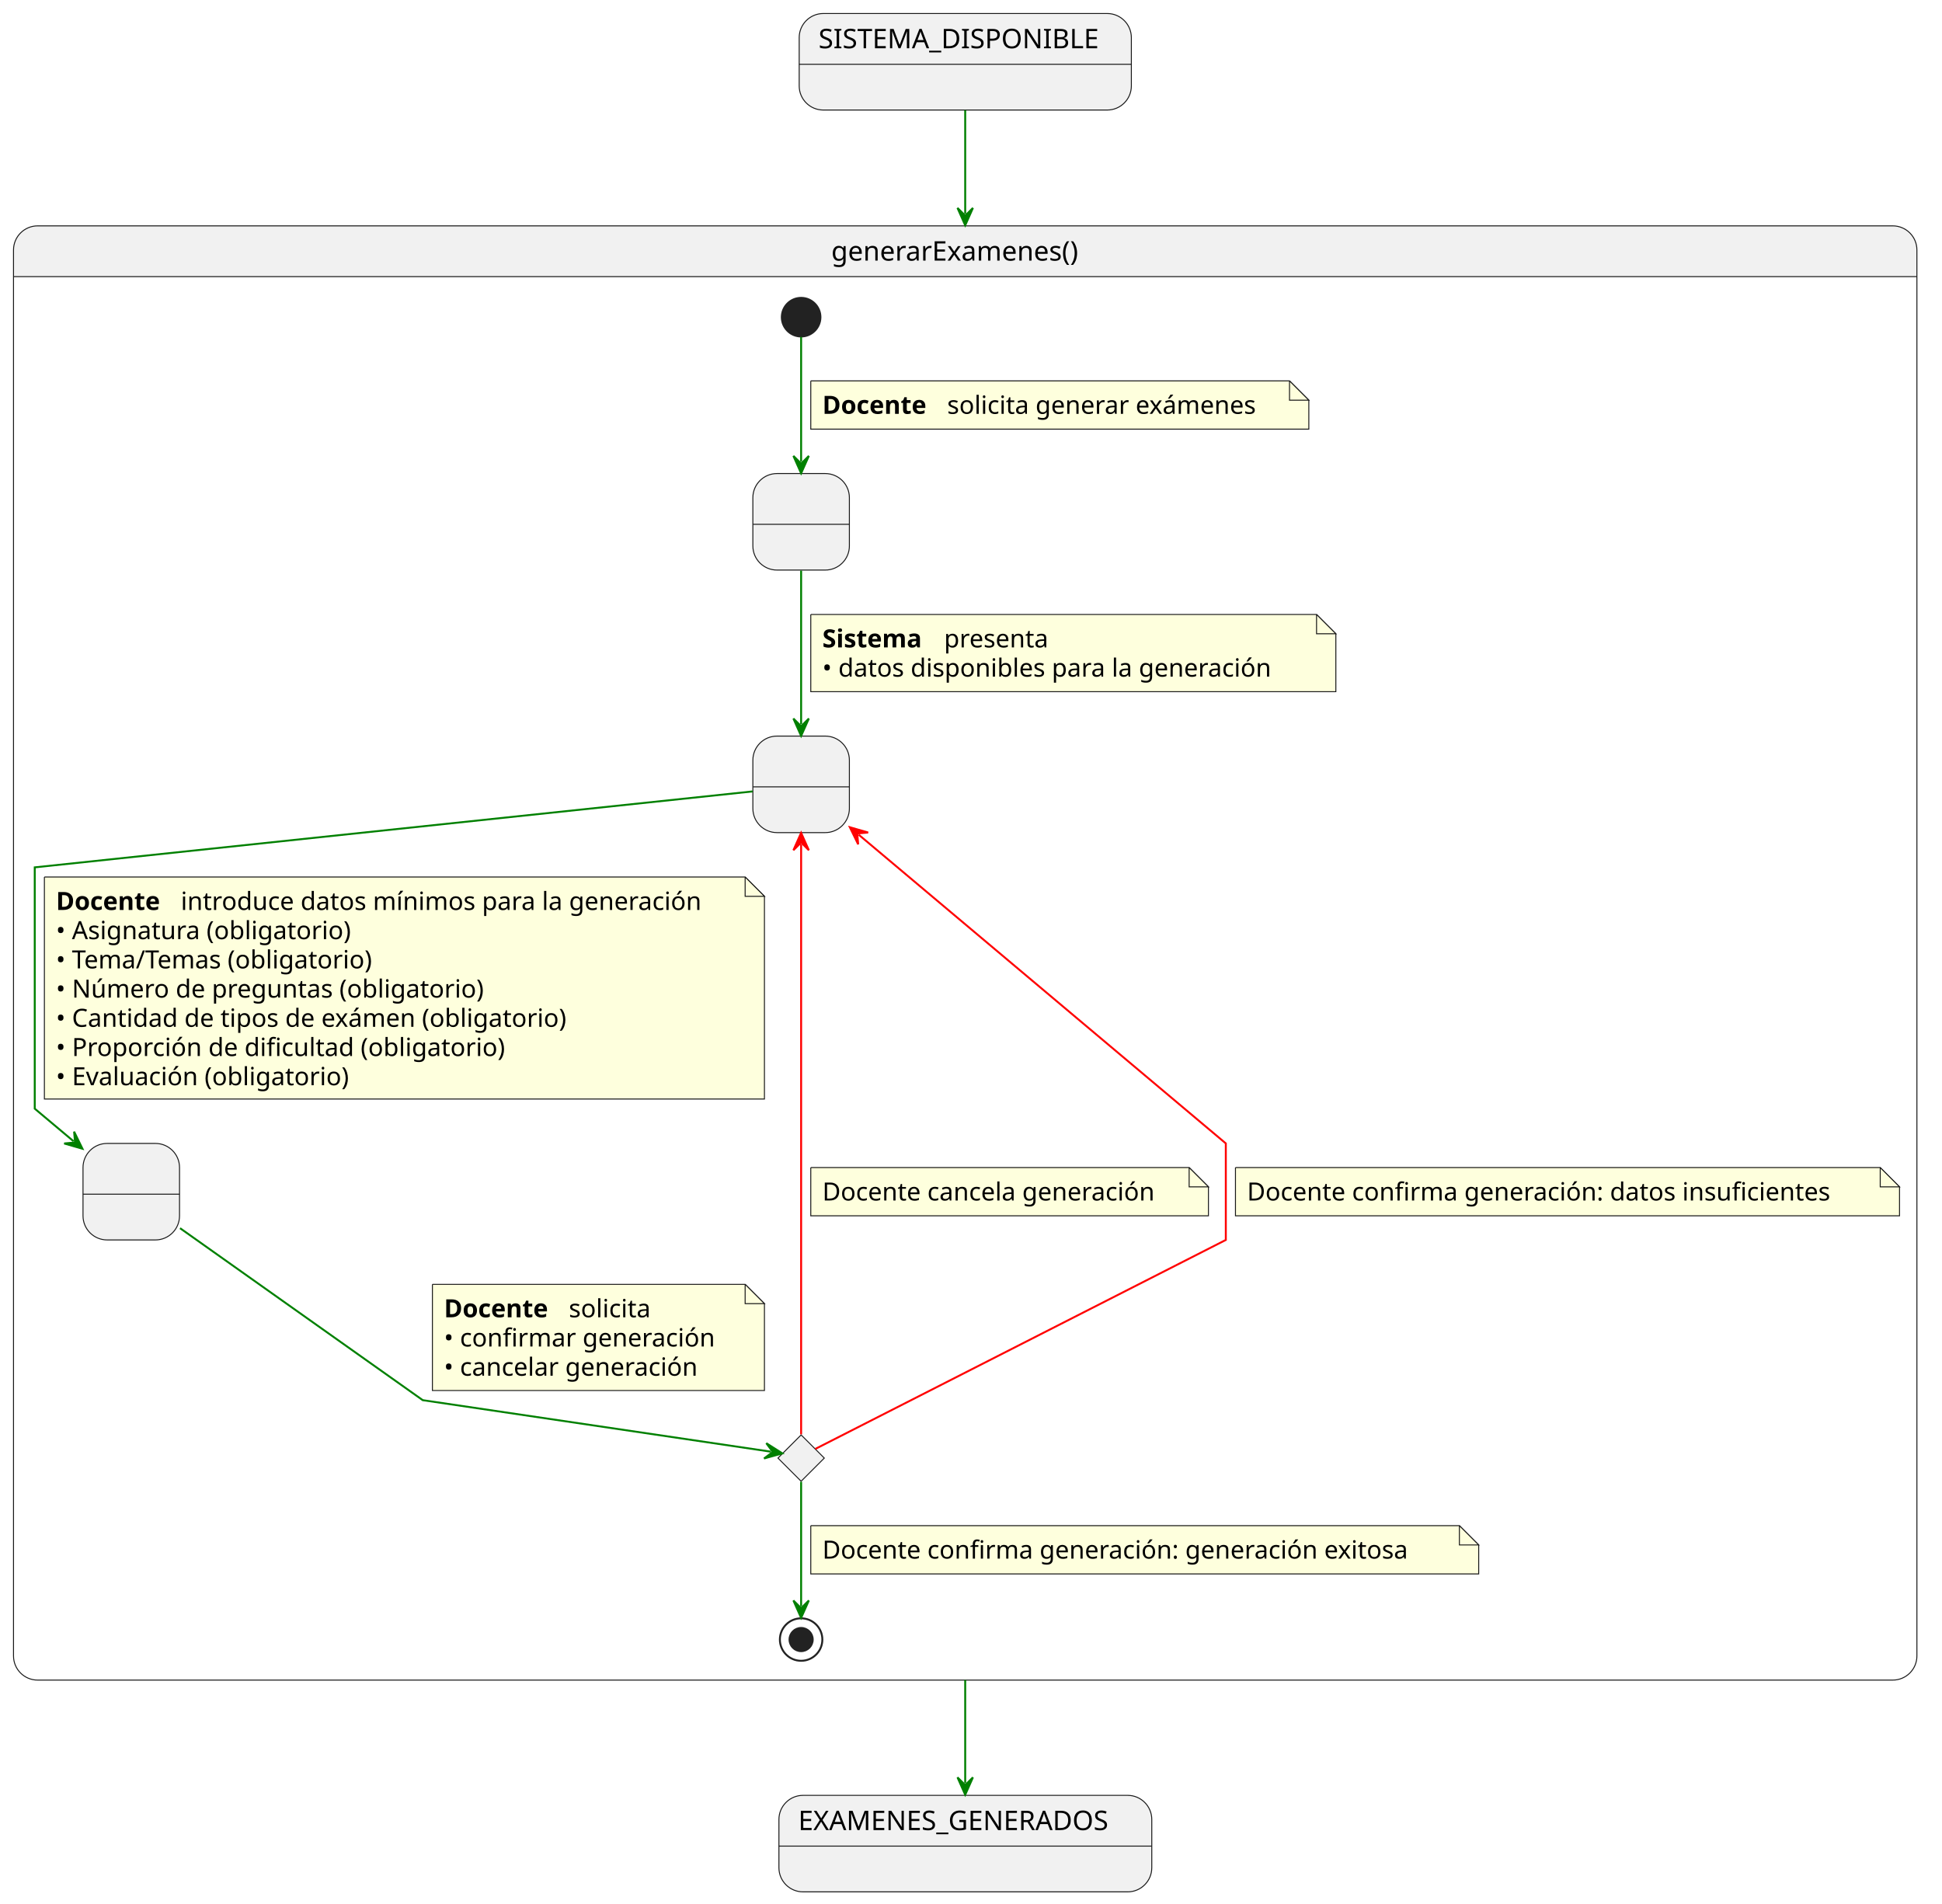
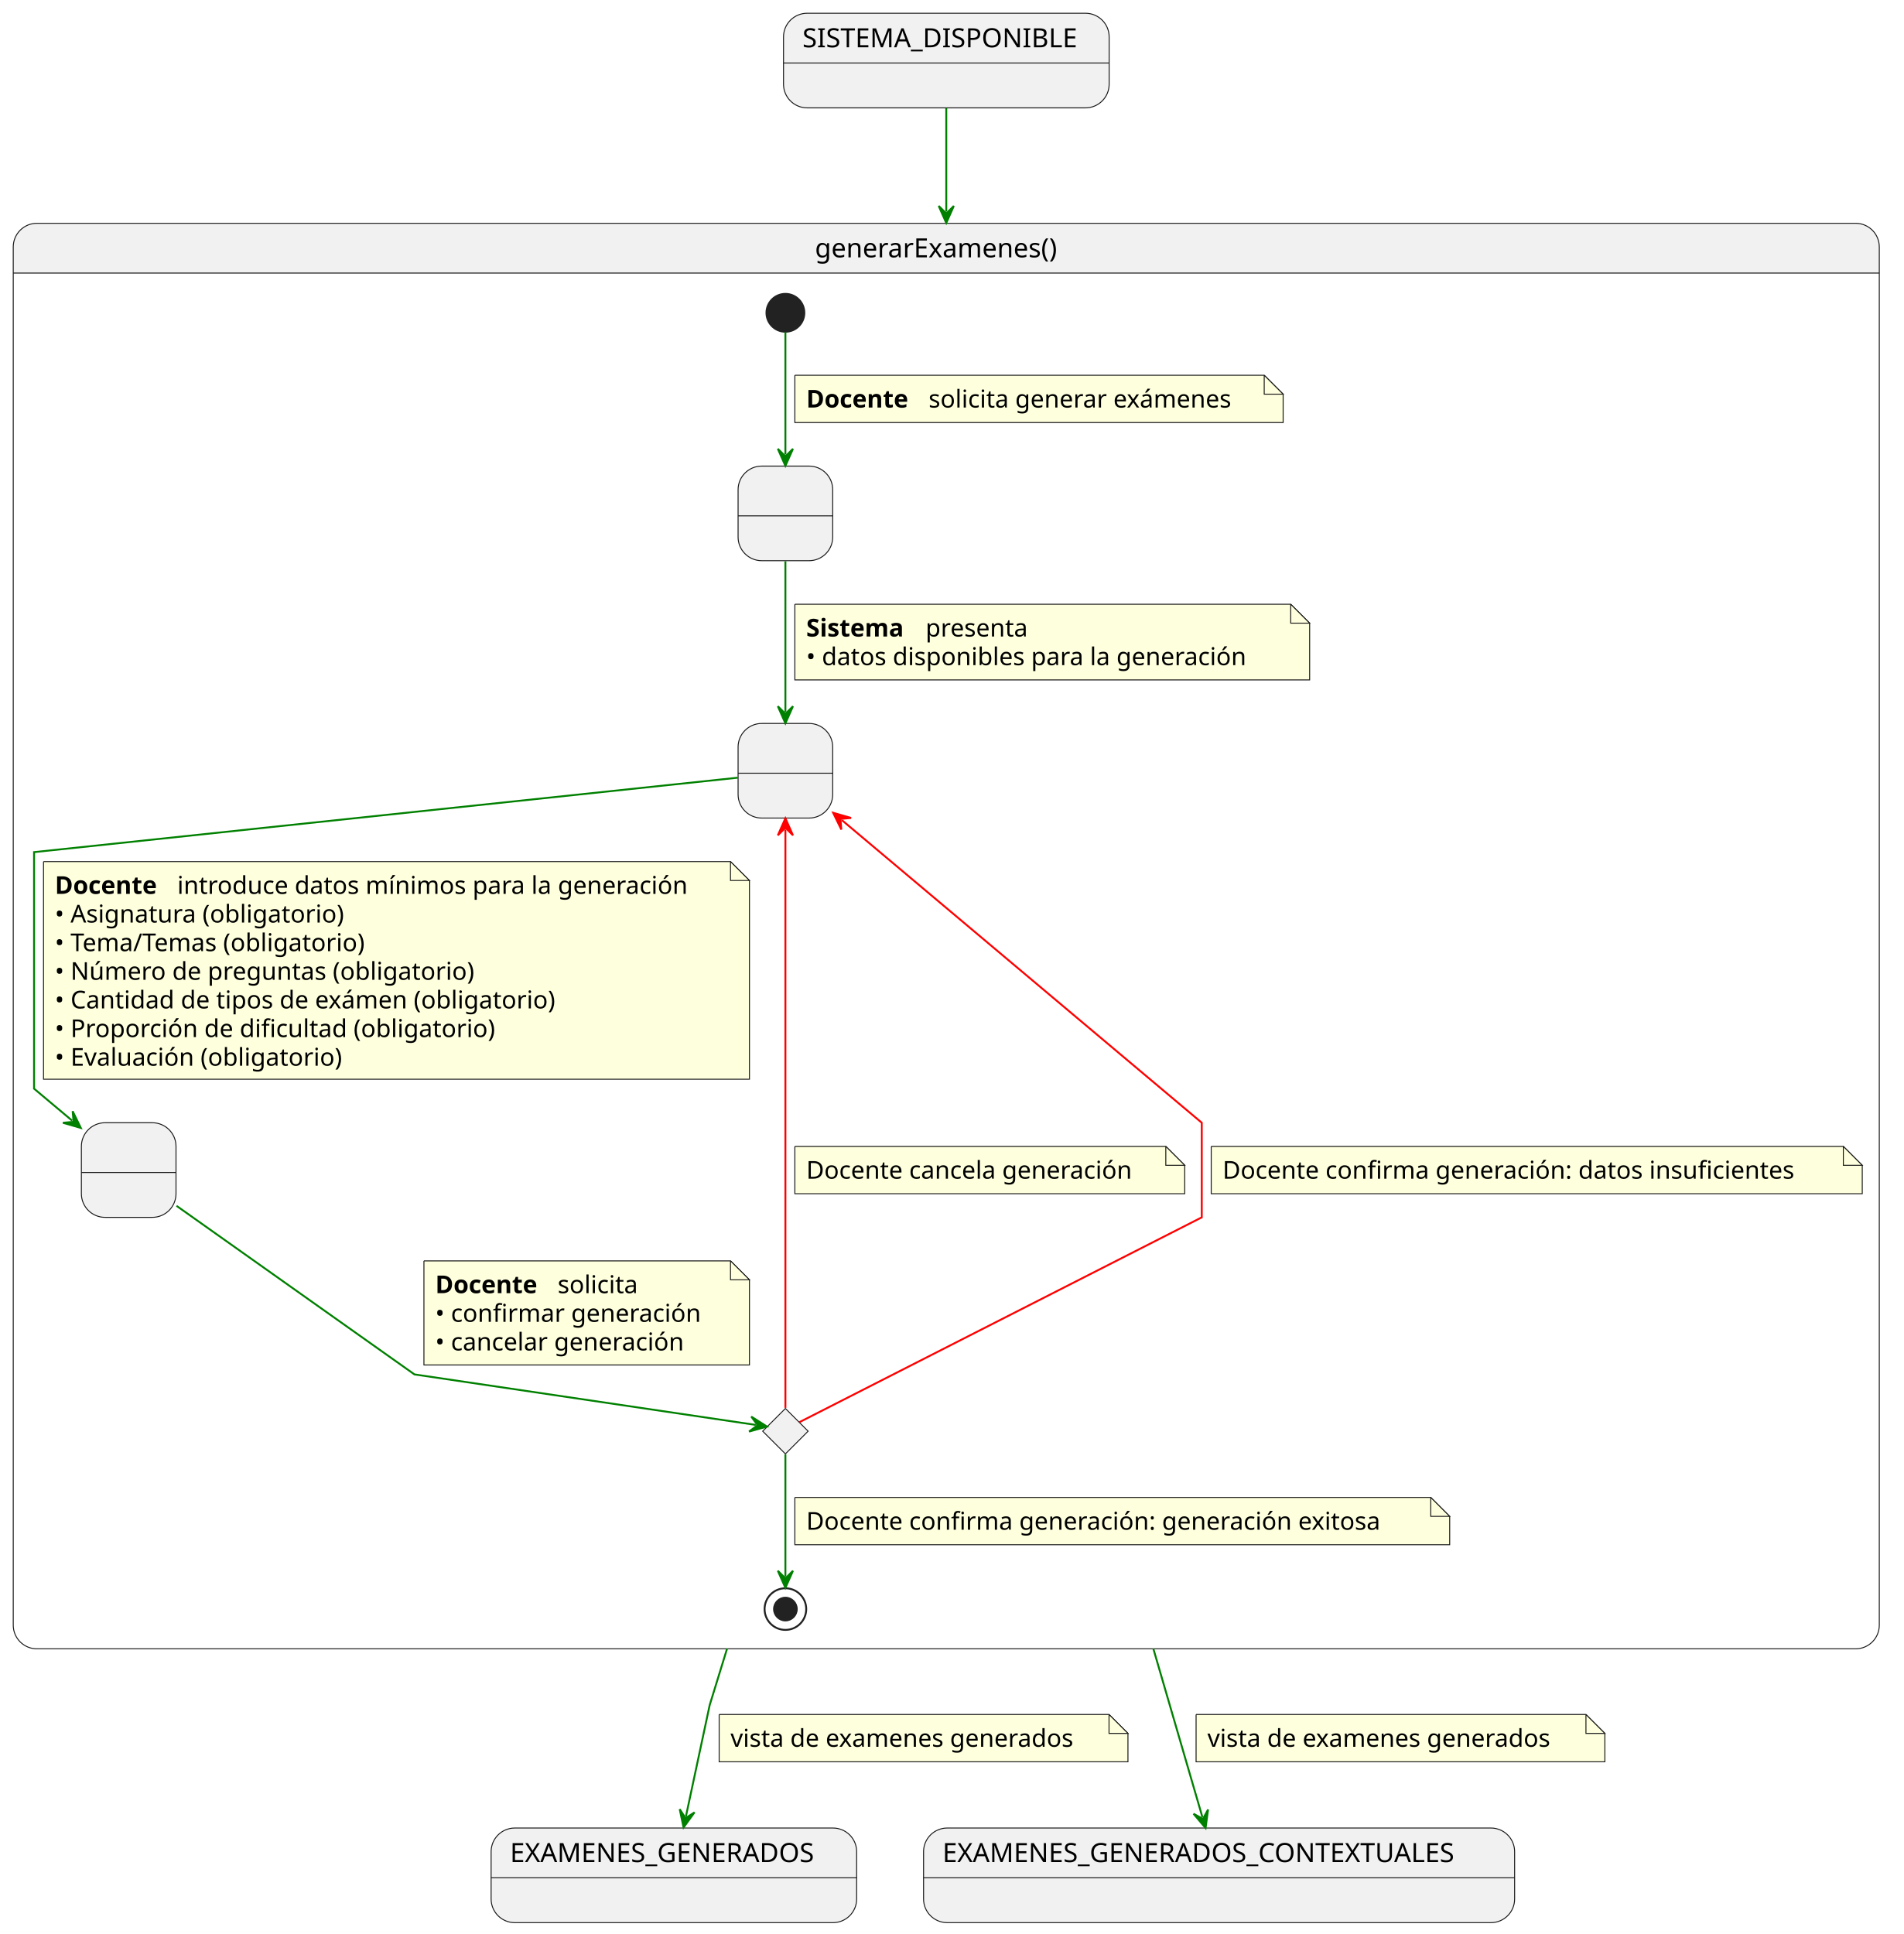
- <svg xmlns="http://www.w3.org/2000/svg" contentStyleType="text/css" data-diagram-type="STATE" height="986px" preserveAspectRatio="none" style="width:1006px;height:986px;background:#FFFFFF;" version="1.1" viewBox="0 0 1006 986" width="1006px" zoomAndPan="magnify">
+ <svg xmlns="http://www.w3.org/2000/svg" contentStyleType="text/css" data-diagram-type="STATE" height="1022px" preserveAspectRatio="none" style="width:1006px;height:1022px;background:#FFFFFF;" version="1.1" viewBox="0 0 1006 1022" width="1006px" zoomAndPan="magnify">
  <defs />
  <g>
-     <path d="M19.5,117 L980.5,117 A12.5,12.5 0 0 1 993,129.5 L993,143.297 L7,143.297 L7,129.5 A12.5,12.5 0 0 1 19.5,117" fill="#F1F1F1" />
-     <rect fill="none" height="753.297" rx="12.5" ry="12.5" style="stroke:#181818;stroke-width:0.5;" width="986" x="7" y="117" />
-     <line style="stroke:#181818;stroke-width:0.5;" x1="7" x2="993" y1="143.297" y2="143.297" />
-     <text fill="#000000" font-family="sans-serif" font-size="14" lengthAdjust="spacing" textLength="138.742" x="430.629" y="134.995">generarExamenes()</text>
+     <path d="M19.5,118 L980.5,118 A12.5,12.5 0 0 1 993,130.5 L993,144.297 L7,144.297 L7,130.5 A12.5,12.5 0 0 1 19.5,118" fill="#F1F1F1" />
+     <rect fill="none" height="753.297" rx="12.5" ry="12.5" style="stroke:#181818;stroke-width:0.5;" width="986" x="7" y="118" />
+     <line style="stroke:#181818;stroke-width:0.5;" x1="7" x2="993" y1="144.297" y2="144.297" />
+     <text fill="#000000" font-family="sans-serif" font-size="14" lengthAdjust="spacing" textLength="138.742" x="430.629" y="135.995">generarExamenes()</text>
    <g id="generarExamenes.RequiringGeneration">
-       <rect fill="#F1F1F1" height="50" rx="12.5" ry="12.5" style="stroke:#181818;stroke-width:0.5;" width="50" x="390" y="245.297" />
-       <line style="stroke:#181818;stroke-width:0.5;" x1="390" x2="440" y1="271.594" y2="271.594" />
-       <text fill="#000000" font-family="sans-serif" font-size="14" lengthAdjust="spacing" textLength="4.45" x="412.775" y="263.292"> </text>
+       <rect fill="#F1F1F1" height="50" rx="12.5" ry="12.5" style="stroke:#181818;stroke-width:0.5;" width="50" x="390" y="246.297" />
+       <line style="stroke:#181818;stroke-width:0.5;" x1="390" x2="440" y1="272.594" y2="272.594" />
+       <text fill="#000000" font-family="sans-serif" font-size="14" lengthAdjust="spacing" textLength="4.45" x="412.775" y="264.292"> </text>
    </g>
    <g id="generarExamenes.ProvidingData">
-       <rect fill="#F1F1F1" height="50" rx="12.5" ry="12.5" style="stroke:#181818;stroke-width:0.5;" width="50" x="390" y="381.297" />
-       <line style="stroke:#181818;stroke-width:0.5;" x1="390" x2="440" y1="407.594" y2="407.594" />
-       <text fill="#000000" font-family="sans-serif" font-size="14" lengthAdjust="spacing" textLength="4.45" x="412.775" y="399.292"> </text>
+       <rect fill="#F1F1F1" height="50" rx="12.5" ry="12.5" style="stroke:#181818;stroke-width:0.5;" width="50" x="390" y="382.297" />
+       <line style="stroke:#181818;stroke-width:0.5;" x1="390" x2="440" y1="408.594" y2="408.594" />
+       <text fill="#000000" font-family="sans-serif" font-size="14" lengthAdjust="spacing" textLength="4.45" x="412.775" y="400.292"> </text>
    </g>
    <g id="generarExamenes.ProvidingConfirmation">
-       <rect fill="#F1F1F1" height="50" rx="12.5" ry="12.5" style="stroke:#181818;stroke-width:0.5;" width="50" x="43" y="592.297" />
-       <line style="stroke:#181818;stroke-width:0.5;" x1="43" x2="93" y1="618.594" y2="618.594" />
-       <text fill="#000000" font-family="sans-serif" font-size="14" lengthAdjust="spacing" textLength="4.45" x="65.775" y="610.292"> </text>
+       <rect fill="#F1F1F1" height="50" rx="12.5" ry="12.5" style="stroke:#181818;stroke-width:0.5;" width="50" x="43" y="593.297" />
+       <line style="stroke:#181818;stroke-width:0.5;" x1="43" x2="93" y1="619.594" y2="619.594" />
+       <text fill="#000000" font-family="sans-serif" font-size="14" lengthAdjust="spacing" textLength="4.45" x="65.775" y="611.292"> </text>
    </g>
    <g class="entity" data-entity="c" data-uid="ent0006" id="entity_c">
-       <polygon fill="#F1F1F1" points="415,743.297,427,755.297,415,767.297,403,755.297,415,743.297" style="stroke:#181818;stroke-width:0.5;" />
+       <polygon fill="#F1F1F1" points="415,744.297,427,756.297,415,768.297,403,756.297,415,744.297" style="stroke:#181818;stroke-width:0.5;" />
    </g>
-     <ellipse cx="415" cy="164.297" fill="#222222" rx="10" ry="10" style="stroke:#222222;stroke-width:1;" />
-     <ellipse cx="415" cy="849.297" fill="none" rx="11" ry="11" style="stroke:#222222;stroke-width:1;" />
-     <ellipse cx="415" cy="849.297" fill="#222222" rx="6" ry="6" style="stroke:#222222;stroke-width:1;" />
+     <ellipse cx="415" cy="165.297" fill="#222222" rx="10" ry="10" style="stroke:#222222;stroke-width:1;" />
+     <ellipse cx="415" cy="850.297" fill="none" rx="11" ry="11" style="stroke:#222222;stroke-width:1;" />
+     <ellipse cx="415" cy="850.297" fill="#222222" rx="6" ry="6" style="stroke:#222222;stroke-width:1;" />
    <g class="link" data-entity-1=".start.generarExamenes" data-entity-2="RequiringGeneration" data-source-line="10" data-uid="lnk3" id="link_.start.generarExamenes_RequiringGeneration">
-       <path d="M415,174.527 C415,190.237 415,216.657 415,239.167" fill="none" id="*start*generarExamenes-to-RequiringGeneration" style="stroke:#008000;stroke-width:1;" />
-       <polygon fill="#008000" points="415,245.167,419,236.167,415,240.167,411,236.167,415,245.167" style="stroke:#008000;stroke-width:1;" />
-       <path d="M420,197.297 L420,222.297 L678,222.297 L678,207.297 L668,197.297 L420,197.297" fill="#FEFFDD" style="stroke:#181818;stroke-width:0.5;" />
-       <path d="M668,197.297 L668,207.297 L678,207.297 L668,197.297" fill="#FEFFDD" style="stroke:#181818;stroke-width:0.5;" />
-       <text fill="#000000" font-family="sans-serif" font-size="13" font-weight="bold" lengthAdjust="spacing" textLength="60.531" x="426" y="214.364">Docente</text>
-       <text fill="#000000" font-family="sans-serif" font-size="13" lengthAdjust="spacing" textLength="172.51" x="490.664" y="214.364">solicita generar exámenes</text>
+       <path d="M415,175.527 C415,191.237 415,217.657 415,240.167" fill="none" id="*start*generarExamenes-to-RequiringGeneration" style="stroke:#008000;stroke-width:1;" />
+       <polygon fill="#008000" points="415,246.167,419,237.167,415,241.167,411,237.167,415,246.167" style="stroke:#008000;stroke-width:1;" />
+       <path d="M420,198.297 L420,223.297 L678,223.297 L678,208.297 L668,198.297 L420,198.297" fill="#FEFFDD" style="stroke:#181818;stroke-width:0.5;" />
+       <path d="M668,198.297 L668,208.297 L678,208.297 L668,198.297" fill="#FEFFDD" style="stroke:#181818;stroke-width:0.5;" />
+       <text fill="#000000" font-family="sans-serif" font-size="13" font-weight="bold" lengthAdjust="spacing" textLength="60.531" x="426" y="215.364">Docente</text>
+       <text fill="#000000" font-family="sans-serif" font-size="13" lengthAdjust="spacing" textLength="172.51" x="490.664" y="215.364">solicita generar exámenes</text>
    </g>
    <g class="link" data-entity-1="RequiringGeneration" data-entity-2="ProvidingData" data-source-line="15" data-uid="lnk4" id="link_RequiringGeneration_ProvidingData">
-       <path d="M415,295.567 C415,319.847 415,350.987 415,375.207" fill="none" id="RequiringGeneration-to-ProvidingData" style="stroke:#008000;stroke-width:1;" />
-       <polygon fill="#008000" points="415,381.207,419,372.207,415,376.207,411,372.207,415,381.207" style="stroke:#008000;stroke-width:1;" />
-       <path d="M420,318.297 L420,358.297 L692,358.297 L692,328.297 L682,318.297 L420,318.297" fill="#FEFFDD" style="stroke:#181818;stroke-width:0.5;" />
-       <path d="M682,318.297 L682,328.297 L692,328.297 L682,318.297" fill="#FEFFDD" style="stroke:#181818;stroke-width:0.5;" />
-       <text fill="#000000" font-family="sans-serif" font-size="13" font-weight="bold" lengthAdjust="spacing" textLength="58.906" x="426" y="335.364">Sistema</text>
-       <text fill="#000000" font-family="sans-serif" font-size="13" lengthAdjust="spacing" textLength="57.669" x="489.039" y="335.364">presenta</text>
-       <text fill="#000000" font-family="sans-serif" font-size="13" lengthAdjust="spacing" textLength="251.558" x="426" y="350.497">• datos disponibles para la generación</text>
+       <path d="M415,296.567 C415,320.847 415,351.987 415,376.207" fill="none" id="RequiringGeneration-to-ProvidingData" style="stroke:#008000;stroke-width:1;" />
+       <polygon fill="#008000" points="415,382.207,419,373.207,415,377.207,411,373.207,415,382.207" style="stroke:#008000;stroke-width:1;" />
+       <path d="M420,319.297 L420,359.297 L692,359.297 L692,329.297 L682,319.297 L420,319.297" fill="#FEFFDD" style="stroke:#181818;stroke-width:0.5;" />
+       <path d="M682,319.297 L682,329.297 L692,329.297 L682,319.297" fill="#FEFFDD" style="stroke:#181818;stroke-width:0.5;" />
+       <text fill="#000000" font-family="sans-serif" font-size="13" font-weight="bold" lengthAdjust="spacing" textLength="58.906" x="426" y="336.364">Sistema</text>
+       <text fill="#000000" font-family="sans-serif" font-size="13" lengthAdjust="spacing" textLength="57.669" x="489.039" y="336.364">presenta</text>
+       <text fill="#000000" font-family="sans-serif" font-size="13" lengthAdjust="spacing" textLength="251.558" x="426" y="351.497">• datos disponibles para la generación</text>
    </g>
    <g class="link" data-entity-1="ProvidingData" data-entity-2="ProvidingConfirmation" data-source-line="21" data-uid="lnk5" id="link_ProvidingData_ProvidingConfirmation">
-       <path d="M389.86,409.957 C302.6,419.187 18,449.297 18,449.297 C18,449.297 18,574.297 18,574.297 C18,574.297 25.715,580.779 38.115,591.189" fill="none" id="ProvidingData-to-ProvidingConfirmation" style="stroke:#008000;stroke-width:1;" />
-       <polygon fill="#008000" points="42.71,595.047,38.389,586.197,38.881,591.832,33.245,592.324,42.71,595.047" style="stroke:#008000;stroke-width:1;" />
-       <path d="M23,454.297 L23,569.297 L396,569.297 L396,464.297 L386,454.297 L23,454.297" fill="#FEFFDD" style="stroke:#181818;stroke-width:0.5;" />
-       <path d="M386,454.297 L386,464.297 L396,464.297 L386,454.297" fill="#FEFFDD" style="stroke:#181818;stroke-width:0.5;" />
-       <text fill="#000000" font-family="sans-serif" font-size="13" font-weight="bold" lengthAdjust="spacing" textLength="60.531" x="29" y="471.364">Docente</text>
-       <text fill="#000000" font-family="sans-serif" font-size="13" lengthAdjust="spacing" textLength="287.961" x="93.664" y="471.364">introduce datos mínimos para la generación</text>
-       <text fill="#000000" font-family="sans-serif" font-size="13" lengthAdjust="spacing" textLength="166.067" x="29" y="486.497">• Asignatura (obligatorio)</text>
-       <text fill="#000000" font-family="sans-serif" font-size="13" lengthAdjust="spacing" textLength="179.975" x="29" y="501.629">• Tema/Temas (obligatorio)</text>
-       <text fill="#000000" font-family="sans-serif" font-size="13" lengthAdjust="spacing" textLength="238.285" x="29" y="516.762">• Número de preguntas (obligatorio)</text>
-       <text fill="#000000" font-family="sans-serif" font-size="13" lengthAdjust="spacing" textLength="287.422" x="29" y="531.895">• Cantidad de tipos de exámen (obligatorio)</text>
-       <text fill="#000000" font-family="sans-serif" font-size="13" lengthAdjust="spacing" textLength="250.206" x="29" y="547.028">• Proporción de dificultad (obligatorio)</text>
-       <text fill="#000000" font-family="sans-serif" font-size="13" lengthAdjust="spacing" textLength="166.328" x="29" y="562.161">• Evaluación (obligatorio)</text>
+       <path d="M389.86,410.957 C302.6,420.187 18,450.297 18,450.297 C18,450.297 18,575.297 18,575.297 C18,575.297 25.715,581.779 38.115,592.189" fill="none" id="ProvidingData-to-ProvidingConfirmation" style="stroke:#008000;stroke-width:1;" />
+       <polygon fill="#008000" points="42.71,596.047,38.389,587.197,38.881,592.832,33.245,593.324,42.71,596.047" style="stroke:#008000;stroke-width:1;" />
+       <path d="M23,455.297 L23,570.297 L396,570.297 L396,465.297 L386,455.297 L23,455.297" fill="#FEFFDD" style="stroke:#181818;stroke-width:0.5;" />
+       <path d="M386,455.297 L386,465.297 L396,465.297 L386,455.297" fill="#FEFFDD" style="stroke:#181818;stroke-width:0.5;" />
+       <text fill="#000000" font-family="sans-serif" font-size="13" font-weight="bold" lengthAdjust="spacing" textLength="60.531" x="29" y="472.364">Docente</text>
+       <text fill="#000000" font-family="sans-serif" font-size="13" lengthAdjust="spacing" textLength="287.961" x="93.664" y="472.364">introduce datos mínimos para la generación</text>
+       <text fill="#000000" font-family="sans-serif" font-size="13" lengthAdjust="spacing" textLength="166.067" x="29" y="487.497">• Asignatura (obligatorio)</text>
+       <text fill="#000000" font-family="sans-serif" font-size="13" lengthAdjust="spacing" textLength="179.975" x="29" y="502.629">• Tema/Temas (obligatorio)</text>
+       <text fill="#000000" font-family="sans-serif" font-size="13" lengthAdjust="spacing" textLength="238.285" x="29" y="517.762">• Número de preguntas (obligatorio)</text>
+       <text fill="#000000" font-family="sans-serif" font-size="13" lengthAdjust="spacing" textLength="287.422" x="29" y="532.895">• Cantidad de tipos de exámen (obligatorio)</text>
+       <text fill="#000000" font-family="sans-serif" font-size="13" lengthAdjust="spacing" textLength="250.206" x="29" y="548.028">• Proporción de dificultad (obligatorio)</text>
+       <text fill="#000000" font-family="sans-serif" font-size="13" lengthAdjust="spacing" textLength="166.328" x="29" y="563.161">• Evaluación (obligatorio)</text>
    </g>
    <g class="link" data-entity-1="ProvidingConfirmation" data-entity-2="c" data-source-line="32" data-uid="lnk6" id="link_ProvidingConfirmation_c">
-       <path d="M93.27,636.207 C136.26,666.667 219,725.297 219,725.297 C219,725.297 359.795,746.129 399.345,751.979" fill="none" id="ProvidingConfirmation-to-c" style="stroke:#008000;stroke-width:1;" />
-       <polygon fill="#008000" points="405.28,752.857,396.962,747.583,400.334,752.125,395.792,755.497,405.28,752.857" style="stroke:#008000;stroke-width:1;" />
-       <path d="M224,665.297 L224,720.297 L396,720.297 L396,675.297 L386,665.297 L224,665.297" fill="#FEFFDD" style="stroke:#181818;stroke-width:0.5;" />
-       <path d="M386,665.297 L386,675.297 L396,675.297 L386,665.297" fill="#FEFFDD" style="stroke:#181818;stroke-width:0.5;" />
-       <text fill="#000000" font-family="sans-serif" font-size="13" font-weight="bold" lengthAdjust="spacing" textLength="60.531" x="230" y="682.364">Docente</text>
-       <text fill="#000000" font-family="sans-serif" font-size="13" lengthAdjust="spacing" textLength="45.773" x="294.664" y="682.364">solicita</text>
-       <text fill="#000000" font-family="sans-serif" font-size="13" lengthAdjust="spacing" textLength="151.531" x="230" y="697.497">• confirmar generación</text>
-       <text fill="#000000" font-family="sans-serif" font-size="13" lengthAdjust="spacing" textLength="144.105" x="230" y="712.629">• cancelar generación</text>
+       <path d="M93.27,637.207 C136.26,667.667 219,726.297 219,726.297 C219,726.297 359.795,747.129 399.345,752.979" fill="none" id="ProvidingConfirmation-to-c" style="stroke:#008000;stroke-width:1;" />
+       <polygon fill="#008000" points="405.28,753.857,396.962,748.583,400.334,753.125,395.792,756.497,405.28,753.857" style="stroke:#008000;stroke-width:1;" />
+       <path d="M224,666.297 L224,721.297 L396,721.297 L396,676.297 L386,666.297 L224,666.297" fill="#FEFFDD" style="stroke:#181818;stroke-width:0.5;" />
+       <path d="M386,666.297 L386,676.297 L396,676.297 L386,666.297" fill="#FEFFDD" style="stroke:#181818;stroke-width:0.5;" />
+       <text fill="#000000" font-family="sans-serif" font-size="13" font-weight="bold" lengthAdjust="spacing" textLength="60.531" x="230" y="683.364">Docente</text>
+       <text fill="#000000" font-family="sans-serif" font-size="13" lengthAdjust="spacing" textLength="45.773" x="294.664" y="683.364">solicita</text>
+       <text fill="#000000" font-family="sans-serif" font-size="13" lengthAdjust="spacing" textLength="151.531" x="230" y="698.497">• confirmar generación</text>
+       <text fill="#000000" font-family="sans-serif" font-size="13" lengthAdjust="spacing" textLength="144.105" x="230" y="713.629">• cancelar generación</text>
    </g>
    <g class="link" data-entity-1="c" data-entity-2="ProvidingData" data-source-line="39" data-uid="lnk7" id="link_c_ProvidingData">
-       <path d="M415,742.997 C415,694.097 415,505.967 415,437.417" fill="none" id="c-to-ProvidingData" style="stroke:#FF0000;stroke-width:1;" />
-       <polygon fill="#FF0000" points="415,431.417,411,440.417,415,436.417,419,440.417,415,431.417" style="stroke:#FF0000;stroke-width:1;" />
-       <path d="M420,604.797 L420,629.797 L626,629.797 L626,614.797 L616,604.797 L420,604.797" fill="#FEFFDD" style="stroke:#181818;stroke-width:0.5;" />
-       <path d="M616,604.797 L616,614.797 L626,614.797 L616,604.797" fill="#FEFFDD" style="stroke:#181818;stroke-width:0.5;" />
-       <text fill="#000000" font-family="sans-serif" font-size="13" lengthAdjust="spacing" textLength="185.536" x="426" y="621.864">Docente cancela generación</text>
+       <path d="M415,743.997 C415,695.097 415,506.967 415,438.417" fill="none" id="c-to-ProvidingData" style="stroke:#FF0000;stroke-width:1;" />
+       <polygon fill="#FF0000" points="415,432.417,411,441.417,415,437.417,419,441.417,415,432.417" style="stroke:#FF0000;stroke-width:1;" />
+       <path d="M420,605.797 L420,630.797 L626,630.797 L626,615.797 L616,605.797 L420,605.797" fill="#FEFFDD" style="stroke:#181818;stroke-width:0.5;" />
+       <path d="M616,605.797 L616,615.797 L626,615.797 L616,605.797" fill="#FEFFDD" style="stroke:#181818;stroke-width:0.5;" />
+       <text fill="#000000" font-family="sans-serif" font-size="13" lengthAdjust="spacing" textLength="185.536" x="426" y="622.864">Docente cancela generación</text>
    </g>
    <g class="link" data-entity-1="c" data-entity-2="ProvidingData" data-source-line="44" data-uid="lnk8" id="link_c_ProvidingData">
-       <path d="M422.32,750.567 C460.49,731.137 635,642.297 635,642.297 C635,642.297 635,592.297 635,592.297 C635,592.297 502.612,480.979 444.832,432.379" fill="none" id="c-to-ProvidingData-1" style="stroke:#FF0000;stroke-width:1;" />
-       <polygon fill="#FF0000" points="440.24,428.517,444.553,437.371,444.066,431.735,449.702,431.249,440.24,428.517" style="stroke:#FF0000;stroke-width:1;" />
-       <path d="M640,604.797 L640,629.797 L984,629.797 L984,614.797 L974,604.797 L640,604.797" fill="#FEFFDD" style="stroke:#181818;stroke-width:0.5;" />
-       <path d="M974,604.797 L974,614.797 L984,614.797 L974,604.797" fill="#FEFFDD" style="stroke:#181818;stroke-width:0.5;" />
-       <text fill="#000000" font-family="sans-serif" font-size="13" lengthAdjust="spacing" textLength="323.565" x="646" y="621.864">Docente confirma generación: datos insuficientes</text>
+       <path d="M422.32,751.567 C460.49,732.137 635,643.297 635,643.297 C635,643.297 635,593.297 635,593.297 C635,593.297 502.612,481.979 444.832,433.379" fill="none" id="c-to-ProvidingData-1" style="stroke:#FF0000;stroke-width:1;" />
+       <polygon fill="#FF0000" points="440.24,429.517,444.553,438.371,444.066,432.735,449.702,432.249,440.24,429.517" style="stroke:#FF0000;stroke-width:1;" />
+       <path d="M640,605.797 L640,630.797 L984,630.797 L984,615.797 L974,605.797 L640,605.797" fill="#FEFFDD" style="stroke:#181818;stroke-width:0.5;" />
+       <path d="M974,605.797 L974,615.797 L984,615.797 L974,605.797" fill="#FEFFDD" style="stroke:#181818;stroke-width:0.5;" />
+       <text fill="#000000" font-family="sans-serif" font-size="13" lengthAdjust="spacing" textLength="323.565" x="646" y="622.864">Docente confirma generación: datos insuficientes</text>
    </g>
    <g class="link" data-entity-1="c" data-entity-2=".end.generarExamenes" data-source-line="49" data-uid="lnk10" id="link_c_.end.generarExamenes">
-       <path d="M415,767.577 C415,785.617 415,814.697 415,832.057" fill="none" id="c-to-*end*generarExamenes" style="stroke:#008000;stroke-width:1;" />
-       <polygon fill="#008000" points="415,838.057,419,829.057,415,833.057,411,829.057,415,838.057" style="stroke:#008000;stroke-width:1;" />
-       <path d="M420,790.297 L420,815.297 L766,815.297 L766,800.297 L756,790.297 L420,790.297" fill="#FEFFDD" style="stroke:#181818;stroke-width:0.5;" />
-       <path d="M756,790.297 L756,800.297 L766,800.297 L756,790.297" fill="#FEFFDD" style="stroke:#181818;stroke-width:0.5;" />
-       <text fill="#000000" font-family="sans-serif" font-size="13" lengthAdjust="spacing" textLength="325.451" x="426" y="807.364">Docente confirma generación: generación exitosa</text>
+       <path d="M415,768.577 C415,786.617 415,815.697 415,833.057" fill="none" id="c-to-*end*generarExamenes" style="stroke:#008000;stroke-width:1;" />
+       <polygon fill="#008000" points="415,839.057,419,830.057,415,834.057,411,830.057,415,839.057" style="stroke:#008000;stroke-width:1;" />
+       <path d="M420,791.297 L420,816.297 L766,816.297 L766,801.297 L756,791.297 L420,791.297" fill="#FEFFDD" style="stroke:#181818;stroke-width:0.5;" />
+       <path d="M756,791.297 L756,801.297 L766,801.297 L756,791.297" fill="#FEFFDD" style="stroke:#181818;stroke-width:0.5;" />
+       <text fill="#000000" font-family="sans-serif" font-size="13" lengthAdjust="spacing" textLength="325.451" x="426" y="808.364">Docente confirma generación: generación exitosa</text>
+     </g>
+     <g id="EXAMENES_GENERADOS">
+       <rect fill="#F1F1F1" height="50" rx="12.5" ry="12.5" style="stroke:#181818;stroke-width:0.5;" width="193.148" x="259.5" y="966" />
+       <line style="stroke:#181818;stroke-width:0.5;" x1="259.5" x2="452.647" y1="992.297" y2="992.297" />
+       <text fill="#000000" font-family="sans-serif" font-size="14" lengthAdjust="spacing" textLength="173.148" x="269.5" y="983.995">EXAMENES_GENERADOS</text>
+     </g>
+     <g id="EXAMENES_GENERADOS_CONTEXTUALES">
+       <rect fill="#F1F1F1" height="50" rx="12.5" ry="12.5" style="stroke:#181818;stroke-width:0.5;" width="312.312" x="488" y="966" />
+       <line style="stroke:#181818;stroke-width:0.5;" x1="488" x2="800.312" y1="992.297" y2="992.297" />
+       <text fill="#000000" font-family="sans-serif" font-size="14" lengthAdjust="spacing" textLength="292.312" x="498" y="983.995">EXAMENES_GENERADOS_CONTEXTUALES</text>
    </g>
    <g id="SISTEMA_DISPONIBLE">
      <rect fill="#F1F1F1" height="50" rx="12.5" ry="12.5" style="stroke:#181818;stroke-width:0.5;" width="172.065" x="414" y="7" />
      <line style="stroke:#181818;stroke-width:0.5;" x1="414" x2="586.065" y1="33.297" y2="33.297" />
      <text fill="#000000" font-family="sans-serif" font-size="14" lengthAdjust="spacing" textLength="152.065" x="424" y="24.995">SISTEMA_DISPONIBLE</text>
    </g>
-     <g id="EXAMENES_GENERADOS">
-       <rect fill="#F1F1F1" height="50" rx="12.5" ry="12.5" style="stroke:#181818;stroke-width:0.5;" width="193.148" x="403.5" y="930" />
-       <line style="stroke:#181818;stroke-width:0.5;" x1="403.5" x2="596.648" y1="956.297" y2="956.297" />
-       <text fill="#000000" font-family="sans-serif" font-size="14" lengthAdjust="spacing" textLength="173.148" x="413.5" y="947.995">EXAMENES_GENERADOS</text>
+     <g class="link" data-entity-1="SISTEMA_DISPONIBLE" data-entity-2="generarExamenes" data-source-line="58" data-uid="lnk12" id="link_SISTEMA_DISPONIBLE_generarExamenes">
+       <path d="M500,57.11 C500,72.01 500,87.01 500,111.82" fill="none" id="SISTEMA_DISPONIBLE-to-generarExamenes" style="stroke:#008000;stroke-width:1;" />
+       <polygon fill="#008000" points="500,117.82,504,108.82,500,112.82,496,108.82,500,117.82" style="stroke:#008000;stroke-width:1;" />
    </g>
-     <g class="link" data-entity-1="SISTEMA_DISPONIBLE" data-entity-2="generarExamenes" data-source-line="55" data-uid="lnk12" id="link_SISTEMA_DISPONIBLE_generarExamenes">
-       <path d="M500,57.06 C500,71.74 500,86.36 500,110.72" fill="none" id="SISTEMA_DISPONIBLE-to-generarExamenes" style="stroke:#008000;stroke-width:1;" />
-       <polygon fill="#008000" points="500,116.72,504,107.72,500,111.72,496,107.72,500,116.72" style="stroke:#008000;stroke-width:1;" />
+     <g class="link" data-entity-1="generarExamenes" data-entity-2="EXAMENES_GENERADOS" data-source-line="60" data-uid="lnk13" id="link_generarExamenes_EXAMENES_GENERADOS">
+       <path d="M384.19,871.18 C378.45,889.82 375,901 375,901 C375,901 368.074,933.462 362.444,959.812" fill="none" id="generarExamenes-to-EXAMENES_GENERADOS" style="stroke:#008000;stroke-width:1;" />
+       <polygon fill="#008000" points="361.19,965.68,366.982,957.714,362.235,960.79,359.159,956.043,361.19,965.68" style="stroke:#008000;stroke-width:1;" />
+       <path d="M380,906 L380,931 L596,931 L596,916 L586,906 L380,906" fill="#FEFFDD" style="stroke:#181818;stroke-width:0.5;" />
+       <path d="M586,906 L586,916 L596,916 L586,906" fill="#FEFFDD" style="stroke:#181818;stroke-width:0.5;" />
+       <text fill="#000000" font-family="sans-serif" font-size="13" lengthAdjust="spacing" textLength="195.895" x="386" y="923.067">vista de examenes generados</text>
    </g>
-     <g class="link" data-entity-1="generarExamenes" data-entity-2="EXAMENES_GENERADOS" data-source-line="57" data-uid="lnk14" id="link_generarExamenes_EXAMENES_GENERADOS">
-       <path d="M500,870.25 C500,894.49 500,909.02 500,923.69" fill="none" id="generarExamenes-to-EXAMENES_GENERADOS" style="stroke:#008000;stroke-width:1;" />
-       <polygon fill="#008000" points="500,929.69,504,920.69,500,924.69,496,920.69,500,929.69" style="stroke:#008000;stroke-width:1;" />
+     <g class="link" data-entity-1="generarExamenes" data-entity-2="EXAMENES_GENERADOS_CONTEXTUALES" data-source-line="65" data-uid="lnk14" id="link_generarExamenes_EXAMENES_GENERADOS_CONTEXTUALES">
+       <path d="M609.42,871.24 C621.02,911.1 629.163,939.029 635.333,960.229" fill="none" id="generarExamenes-to-EXAMENES_GENERADOS_CONTEXTUALES" style="stroke:#008000;stroke-width:1;" />
+       <polygon fill="#008000" points="637.01,965.99,638.336,956.231,635.613,961.189,630.654,958.466,637.01,965.99" style="stroke:#008000;stroke-width:1;" />
+       <path d="M632,906 L632,931 L848,931 L848,916 L838,906 L632,906" fill="#FEFFDD" style="stroke:#181818;stroke-width:0.5;" />
+       <path d="M838,906 L838,916 L848,916 L838,906" fill="#FEFFDD" style="stroke:#181818;stroke-width:0.5;" />
+       <text fill="#000000" font-family="sans-serif" font-size="13" lengthAdjust="spacing" textLength="195.895" x="638" y="923.067">vista de examenes generados</text>
    </g>
  </g>
</svg>
